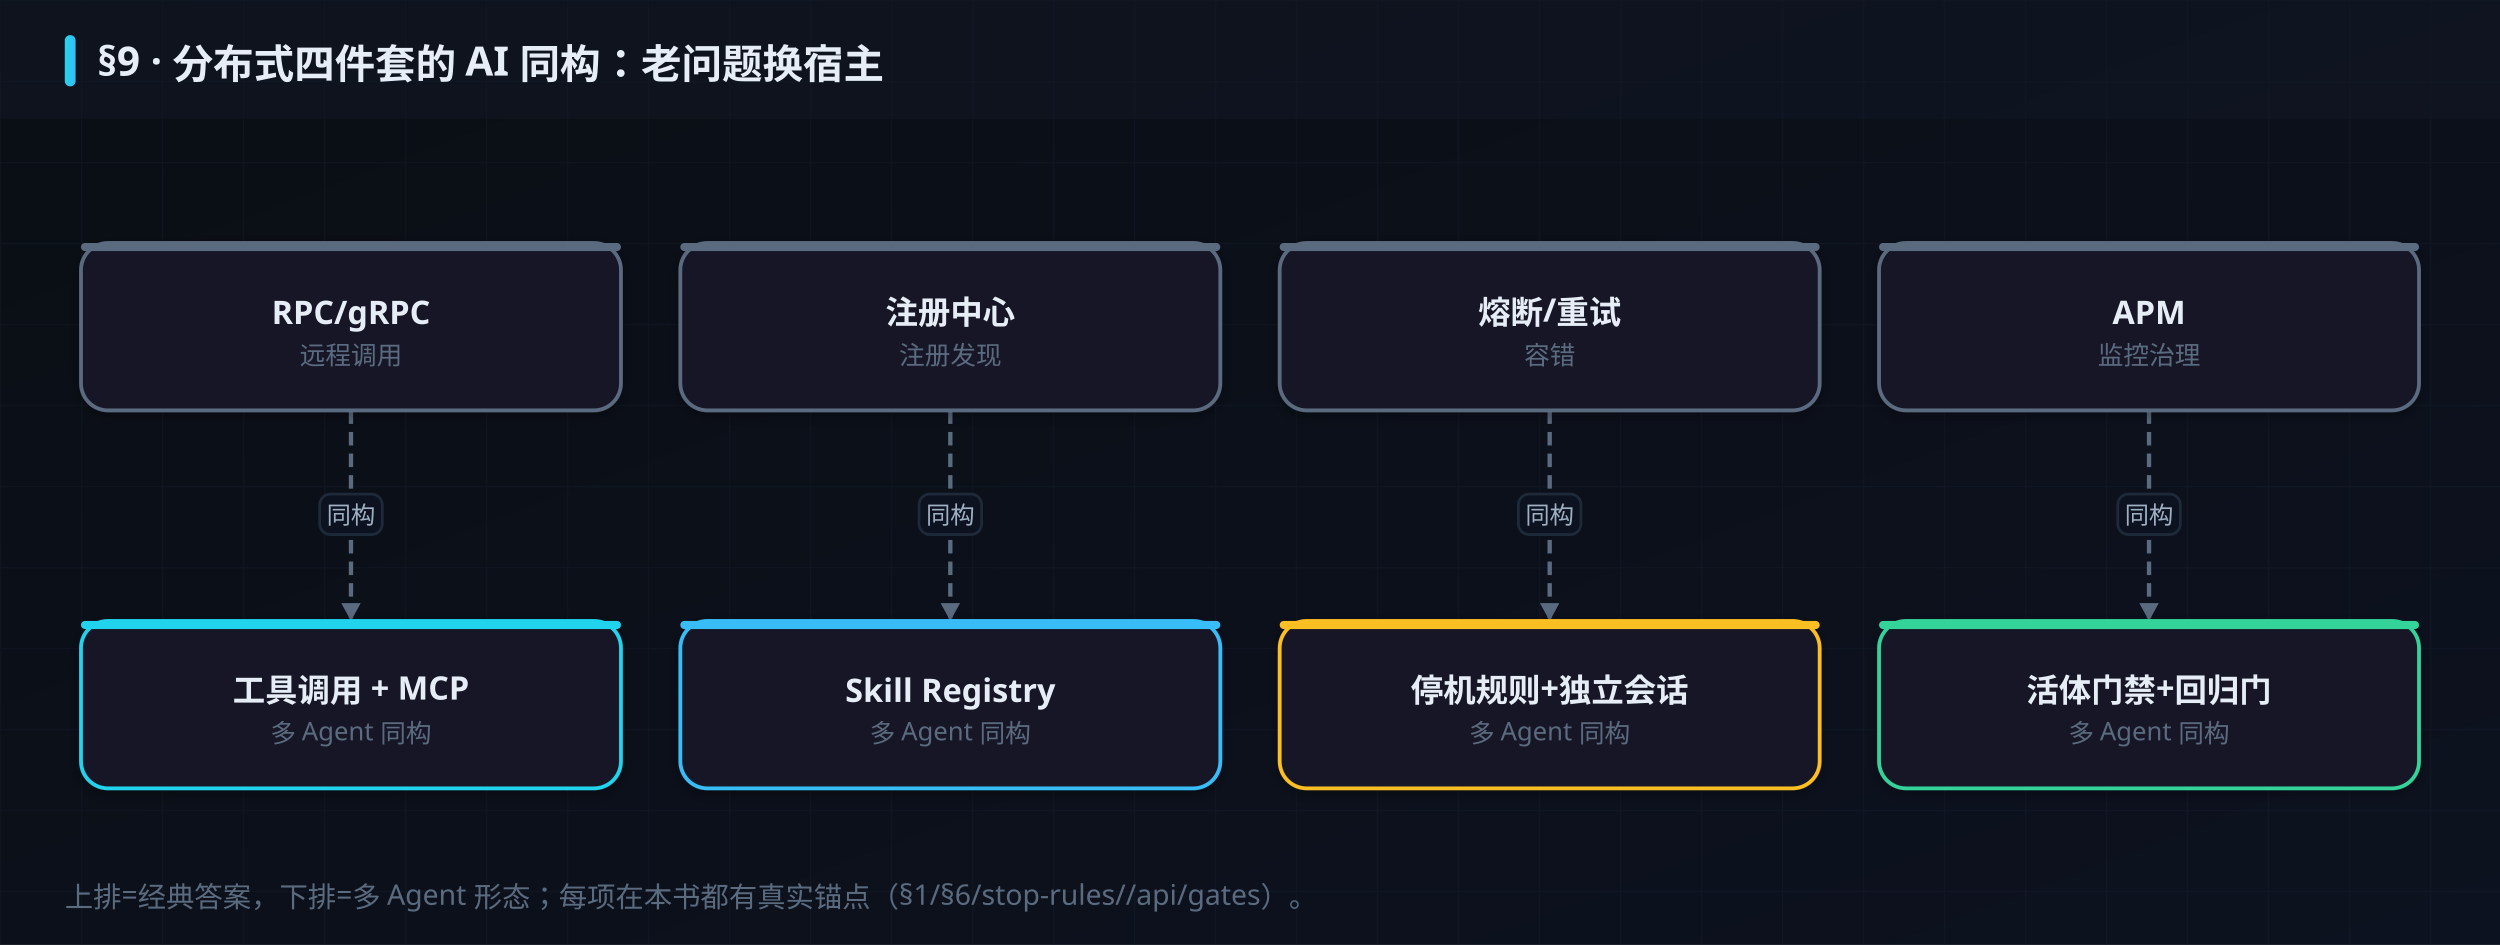
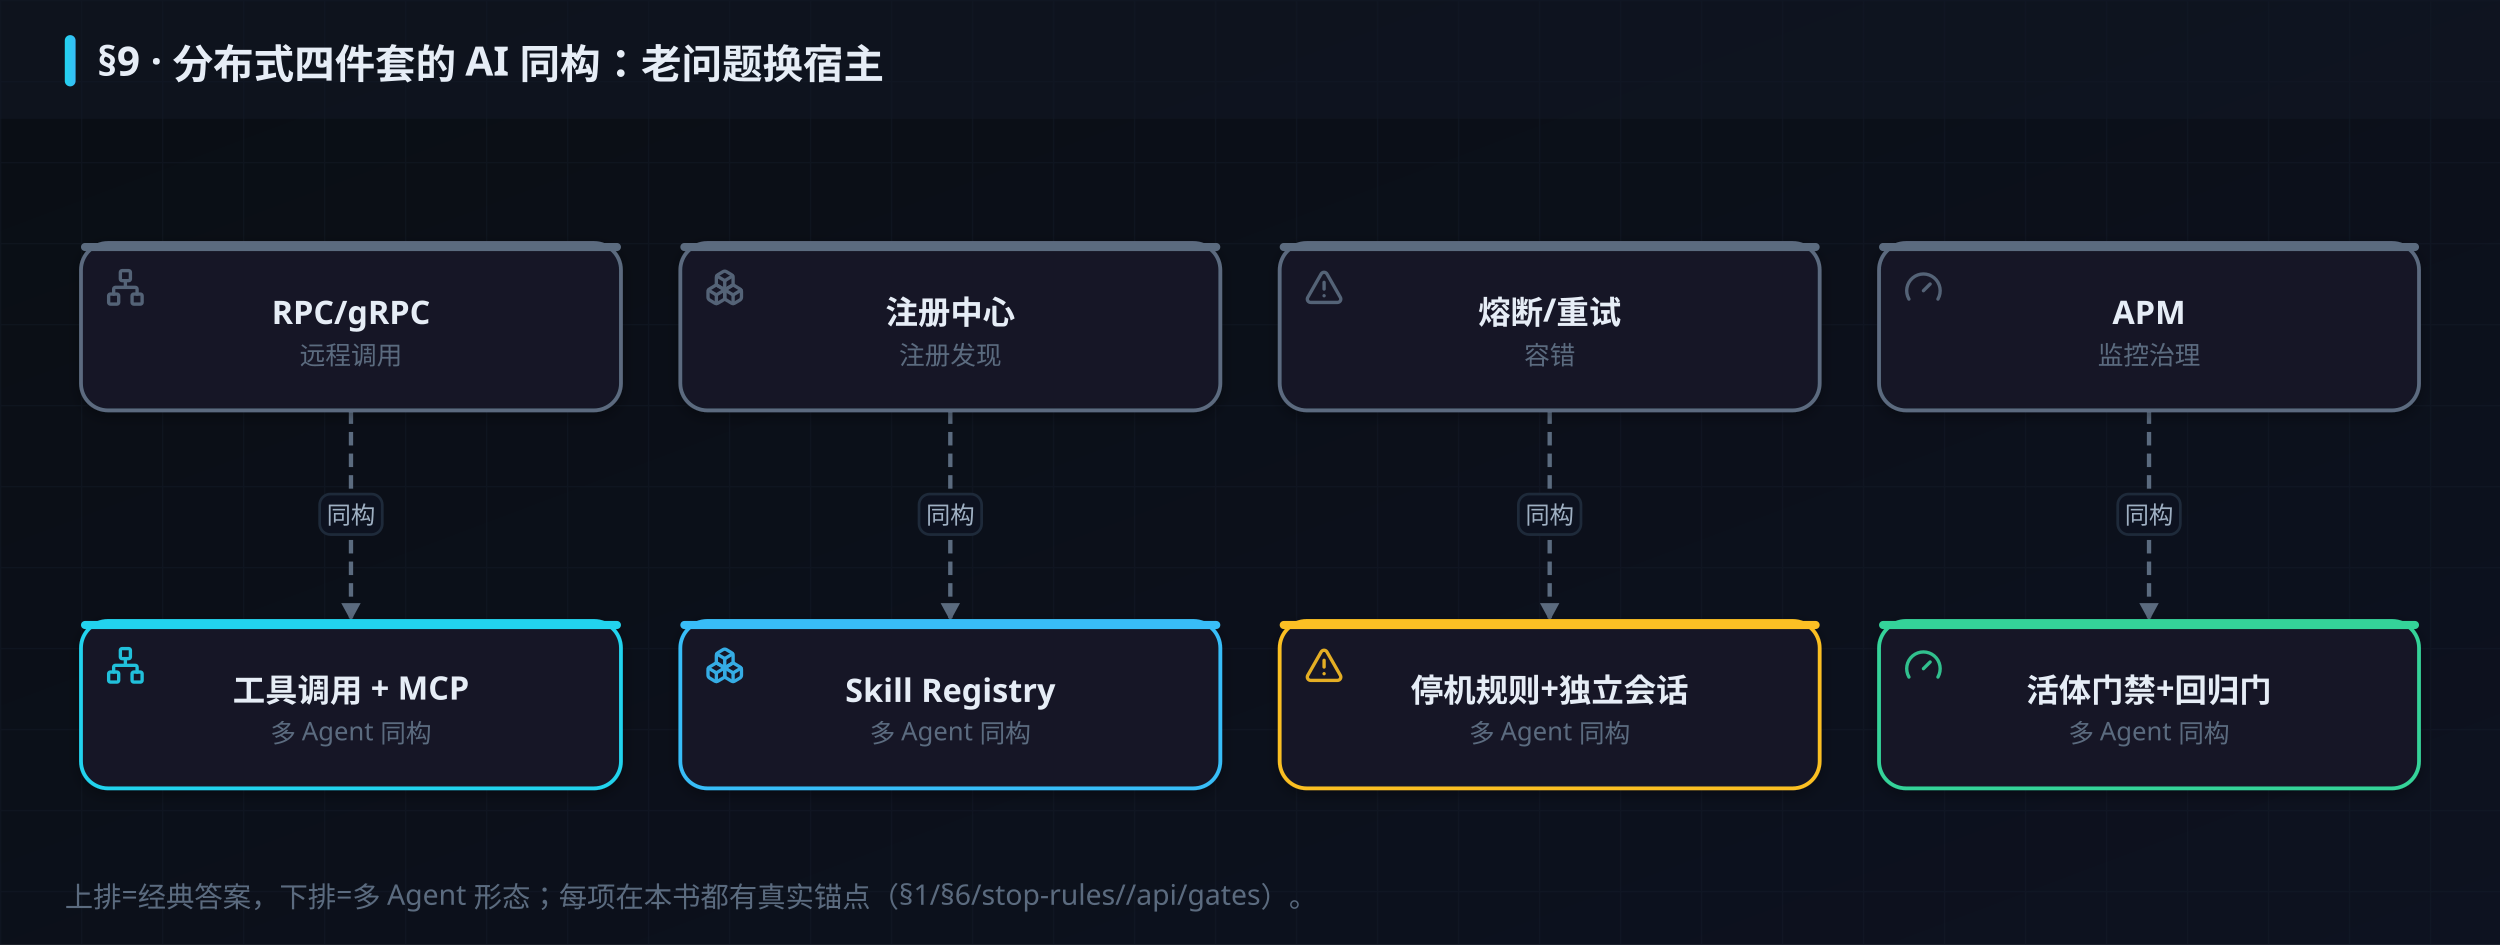
<svg xmlns="http://www.w3.org/2000/svg" viewBox="0 0 926 350" font-family="PingFang SC,Microsoft YaHei,sans-serif">
  <defs>
    <linearGradient id="dbg" x1="0" y1="0" x2="1" y2="1">
      <stop offset="0" stop-color="#0a0e14" />
      <stop offset="1" stop-color="#0d1220" />
    </linearGradient>
    <linearGradient id="dac" x1="0" y1="0" x2="1" y2="0">
      <stop offset="0" stop-color="#22d3ee" />
      <stop offset="1" stop-color="#38bdf8" />
    </linearGradient>
    <pattern id="dgrid" width="30" height="30" patternUnits="userSpaceOnUse">
      <path d="M30 0H0V30" fill="none" stroke="#16202e" stroke-width="1" />
    </pattern>
    <filter id="dsh" x="-20%" y="-20%" width="140%" height="140%">
      <feDropShadow dx="0" dy="1.5" stdDeviation="2.5" flood-color="#000" flood-opacity="0.35" />
    </filter>
  </defs>
  <rect width="926" height="350" fill="url(#dbg)" />
  <rect width="926" height="350" fill="url(#dgrid)" opacity="0.35" />
  <rect x="0" y="0" width="926" height="44" fill="#121826" opacity="0.5" />
  <rect x="24" y="13" width="4" height="19" rx="2" fill="url(#dac)" />
  <text x="36" y="28" font-size="15" font-weight="750" fill="#e6edf6">§9 · 分布式四件套的 AI 同构：老问题换宿主</text>
  <line x1="130.0" y1="152.0" x2="130.0" y2="230.0" stroke="#5b6b7f" stroke-width="1.6" stroke-dasharray="5 3" />
  <path d="M130 230 L126.4 223.4 L133.6 223.4 z" fill="#5b6b7f" />
  <rect x="118.4" y="183" width="23.2" height="15" rx="4" fill="#0d1220" stroke="#1e2a3a" />
  <text x="130" y="194" font-size="9" fill="#9fb0c3" text-anchor="middle">同构</text>
  <line x1="352.0" y1="152.0" x2="352.0" y2="230.0" stroke="#5b6b7f" stroke-width="1.6" stroke-dasharray="5 3" />
  <path d="M352 230 L348.4 223.4 L355.6 223.4 z" fill="#5b6b7f" />
  <rect x="340.4" y="183" width="23.2" height="15" rx="4" fill="#0d1220" stroke="#1e2a3a" />
  <text x="352" y="194" font-size="9" fill="#9fb0c3" text-anchor="middle">同构</text>
  <line x1="574.0" y1="152.0" x2="574.0" y2="230.0" stroke="#5b6b7f" stroke-width="1.6" stroke-dasharray="5 3" />
  <path d="M574 230 L570.4 223.4 L577.6 223.4 z" fill="#5b6b7f" />
  <rect x="562.4" y="183" width="23.2" height="15" rx="4" fill="#0d1220" stroke="#1e2a3a" />
  <text x="574" y="194" font-size="9" fill="#9fb0c3" text-anchor="middle">同构</text>
  <line x1="796.0" y1="152.0" x2="796.0" y2="230.0" stroke="#5b6b7f" stroke-width="1.6" stroke-dasharray="5 3" />
  <path d="M796 230 L792.4 223.4 L799.6 223.4 z" fill="#5b6b7f" />
  <rect x="784.4" y="183" width="23.2" height="15" rx="4" fill="#0d1220" stroke="#1e2a3a" />
  <text x="796" y="194" font-size="9" fill="#9fb0c3" text-anchor="middle">同构</text>
  <rect x="30" y="90" width="200" height="62" rx="10" fill="#121826" stroke="#5b6b7f" stroke-width="1.4" filter="url(#dsh)" />
  <rect x="30" y="90" width="200" height="3" rx="1.5" fill="#5b6b7f" />
+   <g transform="translate(39,99) scale(0.62)" fill="none" stroke="#5b6b7f" stroke-width="2" stroke-linecap="round" stroke-linejoin="round" opacity="0.9">
+     <rect x="16" y="16" width="6" height="6" rx="1" />
+     <rect x="2" y="16" width="6" height="6" rx="1" />
+     <rect x="9" y="2" width="6" height="6" rx="1" />
+     <path d="M5 16v-3a1 1 0 0 1 1-1h12a1 1 0 0 1 1 1v3" />
+     <path d="M12 12V8" />
+   </g>
  <text x="130" y="120" font-size="12" font-weight="700" fill="#e6edf6" text-anchor="middle">RPC/gRPC</text>
  <text x="130" y="135" font-size="9.5" fill="#5b6b7f" text-anchor="middle">远程调用</text>
  <rect x="30" y="230" width="200" height="62" rx="10" fill="#121826" stroke="#22d3ee" stroke-width="1.4" filter="url(#dsh)" />
  <rect x="30" y="230" width="200" height="3" rx="1.5" fill="#22d3ee" />
+   <g transform="translate(39,239) scale(0.62)" fill="none" stroke="#22d3ee" stroke-width="2" stroke-linecap="round" stroke-linejoin="round" opacity="0.9">
+     <rect x="16" y="16" width="6" height="6" rx="1" />
+     <rect x="2" y="16" width="6" height="6" rx="1" />
+     <rect x="9" y="2" width="6" height="6" rx="1" />
+     <path d="M5 16v-3a1 1 0 0 1 1-1h12a1 1 0 0 1 1 1v3" />
+     <path d="M12 12V8" />
+   </g>
  <text x="130" y="260" font-size="12" font-weight="700" fill="#e6edf6" text-anchor="middle">工具调用 + MCP</text>
  <text x="130" y="275" font-size="9.5" fill="#5b6b7f" text-anchor="middle">多 Agent 同构</text>
  <rect x="252" y="90" width="200" height="62" rx="10" fill="#121826" stroke="#5b6b7f" stroke-width="1.4" filter="url(#dsh)" />
  <rect x="252" y="90" width="200" height="3" rx="1.5" fill="#5b6b7f" />
+   <g transform="translate(261,99) scale(0.62)" fill="none" stroke="#5b6b7f" stroke-width="2" stroke-linecap="round" stroke-linejoin="round" opacity="0.9">
+     <path d="M2.97 12.92A2 2 0 0 0 2 14.63v3.24a2 2 0 0 0 .97 1.71l3 1.8a2 2 0 0 0 2.06 0L12 19v-5.5l-5-3-4.03 2.42Z" />
+     <path d="m7 16.5-4.74-2.85" />
+     <path d="m7 16.5 5-3" />
+     <path d="M7 16.5v5.17" />
+     <path d="M12 13.5V19l3.97 2.38a2 2 0 0 0 2.06 0l3-1.8a2 2 0 0 0 .97-1.71v-3.24a2 2 0 0 0-.97-1.71L17 10.5l-5 3Z" />
+     <path d="m17 16.5-5-3" />
+     <path d="m17 16.5 4.74-2.85" />
+     <path d="M17 16.5v5.17" />
+     <path d="M7.97 4.42A2 2 0 0 0 7 6.13v4.37l5 3 5-3V6.13a2 2 0 0 0-.97-1.71l-3-1.8a2 2 0 0 0-2.06 0l-3 1.8Z" />
+     <path d="M12 8 7.26 5.15" />
+     <path d="m12 8 4.74-2.85" />
+     <path d="M12 13.5V8" />
+   </g>
  <text x="352" y="120" font-size="12" font-weight="700" fill="#e6edf6" text-anchor="middle">注册中心</text>
  <text x="352" y="135" font-size="9.5" fill="#5b6b7f" text-anchor="middle">注册发现</text>
  <rect x="252" y="230" width="200" height="62" rx="10" fill="#121826" stroke="#38bdf8" stroke-width="1.4" filter="url(#dsh)" />
  <rect x="252" y="230" width="200" height="3" rx="1.5" fill="#38bdf8" />
+   <g transform="translate(261,239) scale(0.62)" fill="none" stroke="#38bdf8" stroke-width="2" stroke-linecap="round" stroke-linejoin="round" opacity="0.9">
+     <path d="M2.97 12.92A2 2 0 0 0 2 14.63v3.24a2 2 0 0 0 .97 1.71l3 1.8a2 2 0 0 0 2.06 0L12 19v-5.5l-5-3-4.03 2.42Z" />
+     <path d="m7 16.5-4.74-2.85" />
+     <path d="m7 16.5 5-3" />
+     <path d="M7 16.5v5.17" />
+     <path d="M12 13.5V19l3.97 2.38a2 2 0 0 0 2.06 0l3-1.8a2 2 0 0 0 .97-1.71v-3.24a2 2 0 0 0-.97-1.71L17 10.5l-5 3Z" />
+     <path d="m17 16.5-5-3" />
+     <path d="m17 16.5 4.74-2.85" />
+     <path d="M17 16.5v5.17" />
+     <path d="M7.97 4.42A2 2 0 0 0 7 6.13v4.37l5 3 5-3V6.13a2 2 0 0 0-.97-1.71l-3-1.8a2 2 0 0 0-2.06 0l-3 1.8Z" />
+     <path d="M12 8 7.26 5.15" />
+     <path d="m12 8 4.74-2.85" />
+     <path d="M12 13.5V8" />
+   </g>
  <text x="352" y="260" font-size="12" font-weight="700" fill="#e6edf6" text-anchor="middle">Skill Registry</text>
  <text x="352" y="275" font-size="9.5" fill="#5b6b7f" text-anchor="middle">多 Agent 同构</text>
  <rect x="474" y="90" width="200" height="62" rx="10" fill="#121826" stroke="#5b6b7f" stroke-width="1.4" filter="url(#dsh)" />
  <rect x="474" y="90" width="200" height="3" rx="1.5" fill="#5b6b7f" />
+   <g transform="translate(483,99) scale(0.62)" fill="none" stroke="#5b6b7f" stroke-width="2" stroke-linecap="round" stroke-linejoin="round" opacity="0.9">
+     <path d="m21.73 18-8-14a2 2 0 0 0-3.48 0l-8 14A2 2 0 0 0 4 21h16a2 2 0 0 0 1.73-3" />
+     <path d="M12 9v4" />
+     <path d="M12 17h.01" />
+   </g>
  <text x="574" y="120" font-size="12" font-weight="700" fill="#e6edf6" text-anchor="middle">熔断/重试</text>
  <text x="574" y="135" font-size="9.5" fill="#5b6b7f" text-anchor="middle">容错</text>
  <rect x="474" y="230" width="200" height="62" rx="10" fill="#121826" stroke="#fbbf24" stroke-width="1.4" filter="url(#dsh)" />
  <rect x="474" y="230" width="200" height="3" rx="1.5" fill="#fbbf24" />
+   <g transform="translate(483,239) scale(0.62)" fill="none" stroke="#fbbf24" stroke-width="2" stroke-linecap="round" stroke-linejoin="round" opacity="0.9">
+     <path d="m21.73 18-8-14a2 2 0 0 0-3.48 0l-8 14A2 2 0 0 0 4 21h16a2 2 0 0 0 1.73-3" />
+     <path d="M12 9v4" />
+     <path d="M12 17h.01" />
+   </g>
  <text x="574" y="260" font-size="12" font-weight="700" fill="#e6edf6" text-anchor="middle">停机规则+独立会话</text>
  <text x="574" y="275" font-size="9.5" fill="#5b6b7f" text-anchor="middle">多 Agent 同构</text>
  <rect x="696" y="90" width="200" height="62" rx="10" fill="#121826" stroke="#5b6b7f" stroke-width="1.4" filter="url(#dsh)" />
  <rect x="696" y="90" width="200" height="3" rx="1.5" fill="#5b6b7f" />
+   <g transform="translate(705,99) scale(0.62)" fill="none" stroke="#5b6b7f" stroke-width="2" stroke-linecap="round" stroke-linejoin="round" opacity="0.9">
+     <path d="m12 14 4-4" />
+     <path d="M3.34 19a10 10 0 1 1 17.32 0" />
+   </g>
  <text x="796" y="120" font-size="12" font-weight="700" fill="#e6edf6" text-anchor="middle">APM</text>
  <text x="796" y="135" font-size="9.5" fill="#5b6b7f" text-anchor="middle">监控治理</text>
  <rect x="696" y="230" width="200" height="62" rx="10" fill="#121826" stroke="#34d399" stroke-width="1.4" filter="url(#dsh)" />
  <rect x="696" y="230" width="200" height="3" rx="1.5" fill="#34d399" />
+   <g transform="translate(705,239) scale(0.62)" fill="none" stroke="#34d399" stroke-width="2" stroke-linecap="round" stroke-linejoin="round" opacity="0.9">
+     <path d="m12 14 4-4" />
+     <path d="M3.34 19a10 10 0 1 1 17.32 0" />
+   </g>
  <text x="796" y="260" font-size="12" font-weight="700" fill="#e6edf6" text-anchor="middle">活体门禁+回归门</text>
  <text x="796" y="275" font-size="9.5" fill="#5b6b7f" text-anchor="middle">多 Agent 同构</text>
  <text x="24" y="336" font-size="10.5" fill="#5b6b7f">上排=经典答案，下排=多 Agent 形态；每项在本书都有真实锚点（§1/§6/stop-rules//api/gates）。</text>
</svg>
